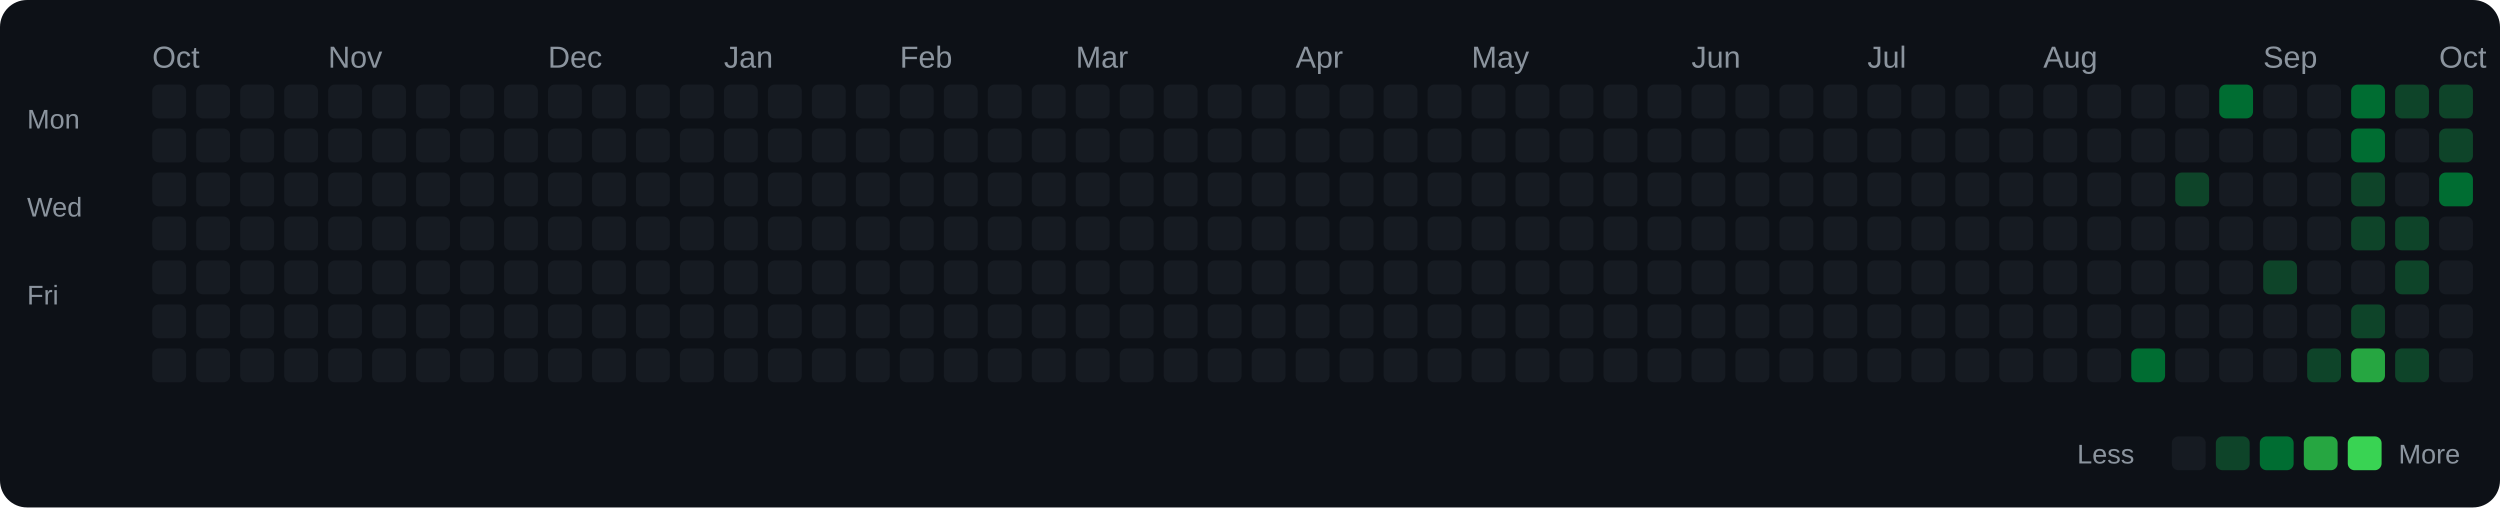
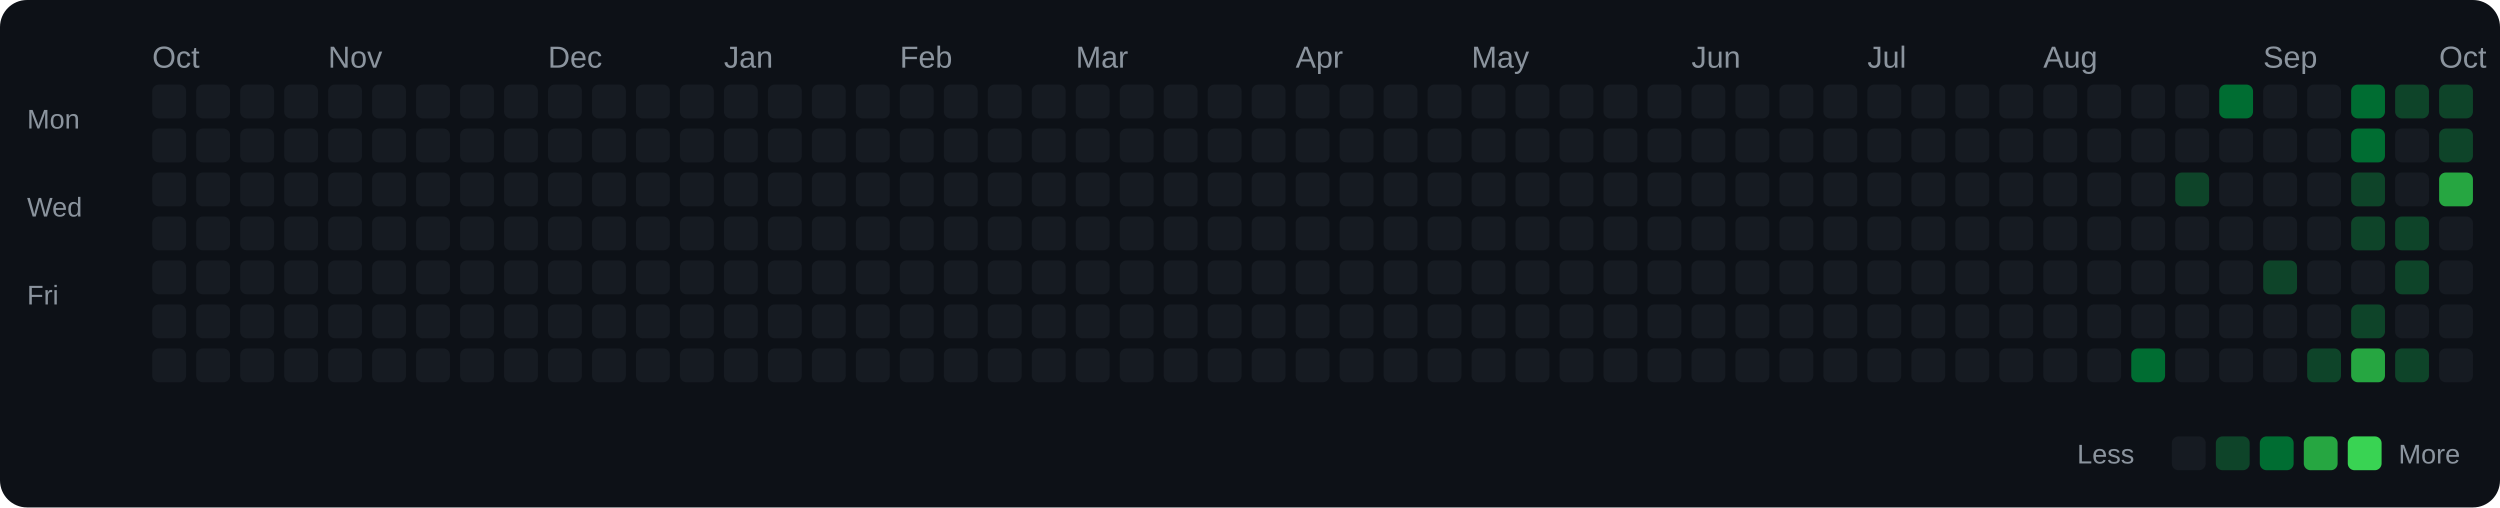
<svg xmlns="http://www.w3.org/2000/svg" width="739" height="150" viewBox="0 0 739 150" role="img" aria-labelledby="title description">
  <rect width="100%" height="100%" fill="#0d1117" rx="8" />
  <text x="45" y="20" fill="#8b949e" font-family="Arial, sans-serif" font-size="9"> Oct </text>
  <text x="97" y="20" fill="#8b949e" font-family="Arial, sans-serif" font-size="9"> Nov </text>
  <text x="162" y="20" fill="#8b949e" font-family="Arial, sans-serif" font-size="9"> Dec </text>
  <text x="214" y="20" fill="#8b949e" font-family="Arial, sans-serif" font-size="9"> Jan </text>
  <text x="266" y="20" fill="#8b949e" font-family="Arial, sans-serif" font-size="9"> Feb </text>
  <text x="318" y="20" fill="#8b949e" font-family="Arial, sans-serif" font-size="9"> Mar </text>
  <text x="383" y="20" fill="#8b949e" font-family="Arial, sans-serif" font-size="9"> Apr </text>
  <text x="435" y="20" fill="#8b949e" font-family="Arial, sans-serif" font-size="9"> May </text>
  <text x="500" y="20" fill="#8b949e" font-family="Arial, sans-serif" font-size="9"> Jun </text>
  <text x="552" y="20" fill="#8b949e" font-family="Arial, sans-serif" font-size="9"> Jul </text>
  <text x="604" y="20" fill="#8b949e" font-family="Arial, sans-serif" font-size="9"> Aug </text>
  <text x="669" y="20" fill="#8b949e" font-family="Arial, sans-serif" font-size="9"> Sep </text>
  <text x="721" y="20" fill="#8b949e" font-family="Arial, sans-serif" font-size="9"> Oct </text>
  <rect x="45" y="25" width="10" height="10" rx="2" fill="#161b22"> </rect>
  <rect x="45" y="38" width="10" height="10" rx="2" fill="#161b22"> </rect>
  <rect x="45" y="51" width="10" height="10" rx="2" fill="#161b22"> </rect>
  <rect x="45" y="64" width="10" height="10" rx="2" fill="#161b22"> </rect>
  <rect x="45" y="77" width="10" height="10" rx="2" fill="#161b22"> </rect>
  <rect x="45" y="90" width="10" height="10" rx="2" fill="#161b22"> </rect>
  <rect x="45" y="103" width="10" height="10" rx="2" fill="#161b22"> </rect>
  <rect x="58" y="25" width="10" height="10" rx="2" fill="#161b22"> </rect>
  <rect x="58" y="38" width="10" height="10" rx="2" fill="#161b22"> </rect>
  <rect x="58" y="51" width="10" height="10" rx="2" fill="#161b22"> </rect>
  <rect x="58" y="64" width="10" height="10" rx="2" fill="#161b22"> </rect>
  <rect x="58" y="77" width="10" height="10" rx="2" fill="#161b22"> </rect>
  <rect x="58" y="90" width="10" height="10" rx="2" fill="#161b22"> </rect>
  <rect x="58" y="103" width="10" height="10" rx="2" fill="#161b22"> </rect>
  <rect x="71" y="25" width="10" height="10" rx="2" fill="#161b22"> </rect>
  <rect x="71" y="38" width="10" height="10" rx="2" fill="#161b22"> </rect>
  <rect x="71" y="51" width="10" height="10" rx="2" fill="#161b22"> </rect>
  <rect x="71" y="64" width="10" height="10" rx="2" fill="#161b22"> </rect>
  <rect x="71" y="77" width="10" height="10" rx="2" fill="#161b22"> </rect>
  <rect x="71" y="90" width="10" height="10" rx="2" fill="#161b22"> </rect>
  <rect x="71" y="103" width="10" height="10" rx="2" fill="#161b22"> </rect>
  <rect x="84" y="25" width="10" height="10" rx="2" fill="#161b22"> </rect>
  <rect x="84" y="38" width="10" height="10" rx="2" fill="#161b22"> </rect>
  <rect x="84" y="51" width="10" height="10" rx="2" fill="#161b22"> </rect>
  <rect x="84" y="64" width="10" height="10" rx="2" fill="#161b22"> </rect>
  <rect x="84" y="77" width="10" height="10" rx="2" fill="#161b22"> </rect>
  <rect x="84" y="90" width="10" height="10" rx="2" fill="#161b22"> </rect>
  <rect x="84" y="103" width="10" height="10" rx="2" fill="#161b22"> </rect>
  <rect x="97" y="25" width="10" height="10" rx="2" fill="#161b22"> </rect>
  <rect x="97" y="38" width="10" height="10" rx="2" fill="#161b22"> </rect>
  <rect x="97" y="51" width="10" height="10" rx="2" fill="#161b22"> </rect>
  <rect x="97" y="64" width="10" height="10" rx="2" fill="#161b22"> </rect>
  <rect x="97" y="77" width="10" height="10" rx="2" fill="#161b22"> </rect>
  <rect x="97" y="90" width="10" height="10" rx="2" fill="#161b22"> </rect>
  <rect x="97" y="103" width="10" height="10" rx="2" fill="#161b22"> </rect>
  <rect x="110" y="25" width="10" height="10" rx="2" fill="#161b22"> </rect>
  <rect x="110" y="38" width="10" height="10" rx="2" fill="#161b22"> </rect>
  <rect x="110" y="51" width="10" height="10" rx="2" fill="#161b22"> </rect>
  <rect x="110" y="64" width="10" height="10" rx="2" fill="#161b22"> </rect>
  <rect x="110" y="77" width="10" height="10" rx="2" fill="#161b22"> </rect>
  <rect x="110" y="90" width="10" height="10" rx="2" fill="#161b22"> </rect>
  <rect x="110" y="103" width="10" height="10" rx="2" fill="#161b22"> </rect>
  <rect x="123" y="25" width="10" height="10" rx="2" fill="#161b22"> </rect>
  <rect x="123" y="38" width="10" height="10" rx="2" fill="#161b22"> </rect>
  <rect x="123" y="51" width="10" height="10" rx="2" fill="#161b22"> </rect>
  <rect x="123" y="64" width="10" height="10" rx="2" fill="#161b22"> </rect>
  <rect x="123" y="77" width="10" height="10" rx="2" fill="#161b22"> </rect>
  <rect x="123" y="90" width="10" height="10" rx="2" fill="#161b22"> </rect>
  <rect x="123" y="103" width="10" height="10" rx="2" fill="#161b22"> </rect>
  <rect x="136" y="25" width="10" height="10" rx="2" fill="#161b22"> </rect>
  <rect x="136" y="38" width="10" height="10" rx="2" fill="#161b22"> </rect>
  <rect x="136" y="51" width="10" height="10" rx="2" fill="#161b22"> </rect>
  <rect x="136" y="64" width="10" height="10" rx="2" fill="#161b22"> </rect>
  <rect x="136" y="77" width="10" height="10" rx="2" fill="#161b22"> </rect>
  <rect x="136" y="90" width="10" height="10" rx="2" fill="#161b22"> </rect>
  <rect x="136" y="103" width="10" height="10" rx="2" fill="#161b22"> </rect>
  <rect x="149" y="25" width="10" height="10" rx="2" fill="#161b22"> </rect>
  <rect x="149" y="38" width="10" height="10" rx="2" fill="#161b22"> </rect>
  <rect x="149" y="51" width="10" height="10" rx="2" fill="#161b22"> </rect>
  <rect x="149" y="64" width="10" height="10" rx="2" fill="#161b22"> </rect>
  <rect x="149" y="77" width="10" height="10" rx="2" fill="#161b22"> </rect>
  <rect x="149" y="90" width="10" height="10" rx="2" fill="#161b22"> </rect>
  <rect x="149" y="103" width="10" height="10" rx="2" fill="#161b22"> </rect>
  <rect x="162" y="25" width="10" height="10" rx="2" fill="#161b22"> </rect>
  <rect x="162" y="38" width="10" height="10" rx="2" fill="#161b22"> </rect>
  <rect x="162" y="51" width="10" height="10" rx="2" fill="#161b22"> </rect>
  <rect x="162" y="64" width="10" height="10" rx="2" fill="#161b22"> </rect>
  <rect x="162" y="77" width="10" height="10" rx="2" fill="#161b22"> </rect>
  <rect x="162" y="90" width="10" height="10" rx="2" fill="#161b22"> </rect>
  <rect x="162" y="103" width="10" height="10" rx="2" fill="#161b22"> </rect>
  <rect x="175" y="25" width="10" height="10" rx="2" fill="#161b22"> </rect>
  <rect x="175" y="38" width="10" height="10" rx="2" fill="#161b22"> </rect>
  <rect x="175" y="51" width="10" height="10" rx="2" fill="#161b22"> </rect>
  <rect x="175" y="64" width="10" height="10" rx="2" fill="#161b22"> </rect>
  <rect x="175" y="77" width="10" height="10" rx="2" fill="#161b22"> </rect>
  <rect x="175" y="90" width="10" height="10" rx="2" fill="#161b22"> </rect>
  <rect x="175" y="103" width="10" height="10" rx="2" fill="#161b22"> </rect>
  <rect x="188" y="25" width="10" height="10" rx="2" fill="#161b22"> </rect>
  <rect x="188" y="38" width="10" height="10" rx="2" fill="#161b22"> </rect>
  <rect x="188" y="51" width="10" height="10" rx="2" fill="#161b22"> </rect>
  <rect x="188" y="64" width="10" height="10" rx="2" fill="#161b22"> </rect>
  <rect x="188" y="77" width="10" height="10" rx="2" fill="#161b22"> </rect>
  <rect x="188" y="90" width="10" height="10" rx="2" fill="#161b22"> </rect>
  <rect x="188" y="103" width="10" height="10" rx="2" fill="#161b22"> </rect>
  <rect x="201" y="25" width="10" height="10" rx="2" fill="#161b22"> </rect>
  <rect x="201" y="38" width="10" height="10" rx="2" fill="#161b22"> </rect>
  <rect x="201" y="51" width="10" height="10" rx="2" fill="#161b22"> </rect>
  <rect x="201" y="64" width="10" height="10" rx="2" fill="#161b22"> </rect>
  <rect x="201" y="77" width="10" height="10" rx="2" fill="#161b22"> </rect>
  <rect x="201" y="90" width="10" height="10" rx="2" fill="#161b22"> </rect>
  <rect x="201" y="103" width="10" height="10" rx="2" fill="#161b22"> </rect>
  <rect x="214" y="25" width="10" height="10" rx="2" fill="#161b22"> </rect>
  <rect x="214" y="38" width="10" height="10" rx="2" fill="#161b22"> </rect>
  <rect x="214" y="51" width="10" height="10" rx="2" fill="#161b22"> </rect>
  <rect x="214" y="64" width="10" height="10" rx="2" fill="#161b22"> </rect>
  <rect x="214" y="77" width="10" height="10" rx="2" fill="#161b22"> </rect>
  <rect x="214" y="90" width="10" height="10" rx="2" fill="#161b22"> </rect>
  <rect x="214" y="103" width="10" height="10" rx="2" fill="#161b22"> </rect>
  <rect x="227" y="25" width="10" height="10" rx="2" fill="#161b22"> </rect>
  <rect x="227" y="38" width="10" height="10" rx="2" fill="#161b22"> </rect>
  <rect x="227" y="51" width="10" height="10" rx="2" fill="#161b22"> </rect>
  <rect x="227" y="64" width="10" height="10" rx="2" fill="#161b22"> </rect>
  <rect x="227" y="77" width="10" height="10" rx="2" fill="#161b22"> </rect>
  <rect x="227" y="90" width="10" height="10" rx="2" fill="#161b22"> </rect>
  <rect x="227" y="103" width="10" height="10" rx="2" fill="#161b22"> </rect>
  <rect x="240" y="25" width="10" height="10" rx="2" fill="#161b22"> </rect>
  <rect x="240" y="38" width="10" height="10" rx="2" fill="#161b22"> </rect>
  <rect x="240" y="51" width="10" height="10" rx="2" fill="#161b22"> </rect>
  <rect x="240" y="64" width="10" height="10" rx="2" fill="#161b22"> </rect>
  <rect x="240" y="77" width="10" height="10" rx="2" fill="#161b22"> </rect>
  <rect x="240" y="90" width="10" height="10" rx="2" fill="#161b22"> </rect>
  <rect x="240" y="103" width="10" height="10" rx="2" fill="#161b22"> </rect>
  <rect x="253" y="25" width="10" height="10" rx="2" fill="#161b22"> </rect>
  <rect x="253" y="38" width="10" height="10" rx="2" fill="#161b22"> </rect>
  <rect x="253" y="51" width="10" height="10" rx="2" fill="#161b22"> </rect>
  <rect x="253" y="64" width="10" height="10" rx="2" fill="#161b22"> </rect>
  <rect x="253" y="77" width="10" height="10" rx="2" fill="#161b22"> </rect>
  <rect x="253" y="90" width="10" height="10" rx="2" fill="#161b22"> </rect>
  <rect x="253" y="103" width="10" height="10" rx="2" fill="#161b22"> </rect>
  <rect x="266" y="25" width="10" height="10" rx="2" fill="#161b22"> </rect>
  <rect x="266" y="38" width="10" height="10" rx="2" fill="#161b22"> </rect>
  <rect x="266" y="51" width="10" height="10" rx="2" fill="#161b22"> </rect>
  <rect x="266" y="64" width="10" height="10" rx="2" fill="#161b22"> </rect>
  <rect x="266" y="77" width="10" height="10" rx="2" fill="#161b22"> </rect>
  <rect x="266" y="90" width="10" height="10" rx="2" fill="#161b22"> </rect>
  <rect x="266" y="103" width="10" height="10" rx="2" fill="#161b22"> </rect>
  <rect x="279" y="25" width="10" height="10" rx="2" fill="#161b22"> </rect>
  <rect x="279" y="38" width="10" height="10" rx="2" fill="#161b22"> </rect>
  <rect x="279" y="51" width="10" height="10" rx="2" fill="#161b22"> </rect>
  <rect x="279" y="64" width="10" height="10" rx="2" fill="#161b22"> </rect>
  <rect x="279" y="77" width="10" height="10" rx="2" fill="#161b22"> </rect>
  <rect x="279" y="90" width="10" height="10" rx="2" fill="#161b22"> </rect>
  <rect x="279" y="103" width="10" height="10" rx="2" fill="#161b22"> </rect>
  <rect x="292" y="25" width="10" height="10" rx="2" fill="#161b22"> </rect>
  <rect x="292" y="38" width="10" height="10" rx="2" fill="#161b22"> </rect>
  <rect x="292" y="51" width="10" height="10" rx="2" fill="#161b22"> </rect>
  <rect x="292" y="64" width="10" height="10" rx="2" fill="#161b22"> </rect>
  <rect x="292" y="77" width="10" height="10" rx="2" fill="#161b22"> </rect>
  <rect x="292" y="90" width="10" height="10" rx="2" fill="#161b22"> </rect>
  <rect x="292" y="103" width="10" height="10" rx="2" fill="#161b22"> </rect>
  <rect x="305" y="25" width="10" height="10" rx="2" fill="#161b22"> </rect>
  <rect x="305" y="38" width="10" height="10" rx="2" fill="#161b22"> </rect>
  <rect x="305" y="51" width="10" height="10" rx="2" fill="#161b22"> </rect>
  <rect x="305" y="64" width="10" height="10" rx="2" fill="#161b22"> </rect>
  <rect x="305" y="77" width="10" height="10" rx="2" fill="#161b22"> </rect>
  <rect x="305" y="90" width="10" height="10" rx="2" fill="#161b22"> </rect>
  <rect x="305" y="103" width="10" height="10" rx="2" fill="#161b22"> </rect>
  <rect x="318" y="25" width="10" height="10" rx="2" fill="#161b22"> </rect>
  <rect x="318" y="38" width="10" height="10" rx="2" fill="#161b22"> </rect>
  <rect x="318" y="51" width="10" height="10" rx="2" fill="#161b22"> </rect>
  <rect x="318" y="64" width="10" height="10" rx="2" fill="#161b22"> </rect>
  <rect x="318" y="77" width="10" height="10" rx="2" fill="#161b22"> </rect>
  <rect x="318" y="90" width="10" height="10" rx="2" fill="#161b22"> </rect>
  <rect x="318" y="103" width="10" height="10" rx="2" fill="#161b22"> </rect>
  <rect x="331" y="25" width="10" height="10" rx="2" fill="#161b22"> </rect>
  <rect x="331" y="38" width="10" height="10" rx="2" fill="#161b22"> </rect>
  <rect x="331" y="51" width="10" height="10" rx="2" fill="#161b22"> </rect>
  <rect x="331" y="64" width="10" height="10" rx="2" fill="#161b22"> </rect>
  <rect x="331" y="77" width="10" height="10" rx="2" fill="#161b22"> </rect>
  <rect x="331" y="90" width="10" height="10" rx="2" fill="#161b22"> </rect>
  <rect x="331" y="103" width="10" height="10" rx="2" fill="#161b22"> </rect>
  <rect x="344" y="25" width="10" height="10" rx="2" fill="#161b22"> </rect>
  <rect x="344" y="38" width="10" height="10" rx="2" fill="#161b22"> </rect>
  <rect x="344" y="51" width="10" height="10" rx="2" fill="#161b22"> </rect>
  <rect x="344" y="64" width="10" height="10" rx="2" fill="#161b22"> </rect>
  <rect x="344" y="77" width="10" height="10" rx="2" fill="#161b22"> </rect>
  <rect x="344" y="90" width="10" height="10" rx="2" fill="#161b22"> </rect>
  <rect x="344" y="103" width="10" height="10" rx="2" fill="#161b22"> </rect>
  <rect x="357" y="25" width="10" height="10" rx="2" fill="#161b22"> </rect>
  <rect x="357" y="38" width="10" height="10" rx="2" fill="#161b22"> </rect>
  <rect x="357" y="51" width="10" height="10" rx="2" fill="#161b22"> </rect>
  <rect x="357" y="64" width="10" height="10" rx="2" fill="#161b22"> </rect>
  <rect x="357" y="77" width="10" height="10" rx="2" fill="#161b22"> </rect>
  <rect x="357" y="90" width="10" height="10" rx="2" fill="#161b22"> </rect>
  <rect x="357" y="103" width="10" height="10" rx="2" fill="#161b22"> </rect>
  <rect x="370" y="25" width="10" height="10" rx="2" fill="#161b22"> </rect>
  <rect x="370" y="38" width="10" height="10" rx="2" fill="#161b22"> </rect>
  <rect x="370" y="51" width="10" height="10" rx="2" fill="#161b22"> </rect>
  <rect x="370" y="64" width="10" height="10" rx="2" fill="#161b22"> </rect>
  <rect x="370" y="77" width="10" height="10" rx="2" fill="#161b22"> </rect>
  <rect x="370" y="90" width="10" height="10" rx="2" fill="#161b22"> </rect>
  <rect x="370" y="103" width="10" height="10" rx="2" fill="#161b22"> </rect>
  <rect x="383" y="25" width="10" height="10" rx="2" fill="#161b22"> </rect>
  <rect x="383" y="38" width="10" height="10" rx="2" fill="#161b22"> </rect>
  <rect x="383" y="51" width="10" height="10" rx="2" fill="#161b22"> </rect>
  <rect x="383" y="64" width="10" height="10" rx="2" fill="#161b22"> </rect>
  <rect x="383" y="77" width="10" height="10" rx="2" fill="#161b22"> </rect>
  <rect x="383" y="90" width="10" height="10" rx="2" fill="#161b22"> </rect>
  <rect x="383" y="103" width="10" height="10" rx="2" fill="#161b22"> </rect>
  <rect x="396" y="25" width="10" height="10" rx="2" fill="#161b22"> </rect>
  <rect x="396" y="38" width="10" height="10" rx="2" fill="#161b22"> </rect>
  <rect x="396" y="51" width="10" height="10" rx="2" fill="#161b22"> </rect>
  <rect x="396" y="64" width="10" height="10" rx="2" fill="#161b22"> </rect>
  <rect x="396" y="77" width="10" height="10" rx="2" fill="#161b22"> </rect>
  <rect x="396" y="90" width="10" height="10" rx="2" fill="#161b22"> </rect>
  <rect x="396" y="103" width="10" height="10" rx="2" fill="#161b22"> </rect>
  <rect x="409" y="25" width="10" height="10" rx="2" fill="#161b22"> </rect>
  <rect x="409" y="38" width="10" height="10" rx="2" fill="#161b22"> </rect>
  <rect x="409" y="51" width="10" height="10" rx="2" fill="#161b22"> </rect>
  <rect x="409" y="64" width="10" height="10" rx="2" fill="#161b22"> </rect>
  <rect x="409" y="77" width="10" height="10" rx="2" fill="#161b22"> </rect>
  <rect x="409" y="90" width="10" height="10" rx="2" fill="#161b22"> </rect>
  <rect x="409" y="103" width="10" height="10" rx="2" fill="#161b22"> </rect>
  <rect x="422" y="25" width="10" height="10" rx="2" fill="#161b22"> </rect>
  <rect x="422" y="38" width="10" height="10" rx="2" fill="#161b22"> </rect>
  <rect x="422" y="51" width="10" height="10" rx="2" fill="#161b22"> </rect>
  <rect x="422" y="64" width="10" height="10" rx="2" fill="#161b22"> </rect>
  <rect x="422" y="77" width="10" height="10" rx="2" fill="#161b22"> </rect>
  <rect x="422" y="90" width="10" height="10" rx="2" fill="#161b22"> </rect>
  <rect x="422" y="103" width="10" height="10" rx="2" fill="#161b22"> </rect>
  <rect x="435" y="25" width="10" height="10" rx="2" fill="#161b22"> </rect>
  <rect x="435" y="38" width="10" height="10" rx="2" fill="#161b22"> </rect>
  <rect x="435" y="51" width="10" height="10" rx="2" fill="#161b22"> </rect>
  <rect x="435" y="64" width="10" height="10" rx="2" fill="#161b22"> </rect>
  <rect x="435" y="77" width="10" height="10" rx="2" fill="#161b22"> </rect>
  <rect x="435" y="90" width="10" height="10" rx="2" fill="#161b22"> </rect>
  <rect x="435" y="103" width="10" height="10" rx="2" fill="#161b22"> </rect>
  <rect x="448" y="25" width="10" height="10" rx="2" fill="#161b22"> </rect>
  <rect x="448" y="38" width="10" height="10" rx="2" fill="#161b22"> </rect>
  <rect x="448" y="51" width="10" height="10" rx="2" fill="#161b22"> </rect>
  <rect x="448" y="64" width="10" height="10" rx="2" fill="#161b22"> </rect>
  <rect x="448" y="77" width="10" height="10" rx="2" fill="#161b22"> </rect>
  <rect x="448" y="90" width="10" height="10" rx="2" fill="#161b22"> </rect>
  <rect x="448" y="103" width="10" height="10" rx="2" fill="#161b22"> </rect>
  <rect x="461" y="25" width="10" height="10" rx="2" fill="#161b22"> </rect>
  <rect x="461" y="38" width="10" height="10" rx="2" fill="#161b22"> </rect>
  <rect x="461" y="51" width="10" height="10" rx="2" fill="#161b22"> </rect>
  <rect x="461" y="64" width="10" height="10" rx="2" fill="#161b22"> </rect>
  <rect x="461" y="77" width="10" height="10" rx="2" fill="#161b22"> </rect>
  <rect x="461" y="90" width="10" height="10" rx="2" fill="#161b22"> </rect>
  <rect x="461" y="103" width="10" height="10" rx="2" fill="#161b22"> </rect>
  <rect x="474" y="25" width="10" height="10" rx="2" fill="#161b22"> </rect>
  <rect x="474" y="38" width="10" height="10" rx="2" fill="#161b22"> </rect>
  <rect x="474" y="51" width="10" height="10" rx="2" fill="#161b22"> </rect>
  <rect x="474" y="64" width="10" height="10" rx="2" fill="#161b22"> </rect>
  <rect x="474" y="77" width="10" height="10" rx="2" fill="#161b22"> </rect>
  <rect x="474" y="90" width="10" height="10" rx="2" fill="#161b22"> </rect>
  <rect x="474" y="103" width="10" height="10" rx="2" fill="#161b22"> </rect>
  <rect x="487" y="25" width="10" height="10" rx="2" fill="#161b22"> </rect>
  <rect x="487" y="38" width="10" height="10" rx="2" fill="#161b22"> </rect>
  <rect x="487" y="51" width="10" height="10" rx="2" fill="#161b22"> </rect>
  <rect x="487" y="64" width="10" height="10" rx="2" fill="#161b22"> </rect>
  <rect x="487" y="77" width="10" height="10" rx="2" fill="#161b22"> </rect>
  <rect x="487" y="90" width="10" height="10" rx="2" fill="#161b22"> </rect>
  <rect x="487" y="103" width="10" height="10" rx="2" fill="#161b22"> </rect>
  <rect x="500" y="25" width="10" height="10" rx="2" fill="#161b22"> </rect>
  <rect x="500" y="38" width="10" height="10" rx="2" fill="#161b22"> </rect>
  <rect x="500" y="51" width="10" height="10" rx="2" fill="#161b22"> </rect>
  <rect x="500" y="64" width="10" height="10" rx="2" fill="#161b22"> </rect>
  <rect x="500" y="77" width="10" height="10" rx="2" fill="#161b22"> </rect>
  <rect x="500" y="90" width="10" height="10" rx="2" fill="#161b22"> </rect>
  <rect x="500" y="103" width="10" height="10" rx="2" fill="#161b22"> </rect>
  <rect x="513" y="25" width="10" height="10" rx="2" fill="#161b22"> </rect>
  <rect x="513" y="38" width="10" height="10" rx="2" fill="#161b22"> </rect>
  <rect x="513" y="51" width="10" height="10" rx="2" fill="#161b22"> </rect>
  <rect x="513" y="64" width="10" height="10" rx="2" fill="#161b22"> </rect>
  <rect x="513" y="77" width="10" height="10" rx="2" fill="#161b22"> </rect>
  <rect x="513" y="90" width="10" height="10" rx="2" fill="#161b22"> </rect>
  <rect x="513" y="103" width="10" height="10" rx="2" fill="#161b22"> </rect>
  <rect x="526" y="25" width="10" height="10" rx="2" fill="#161b22"> </rect>
  <rect x="526" y="38" width="10" height="10" rx="2" fill="#161b22"> </rect>
  <rect x="526" y="51" width="10" height="10" rx="2" fill="#161b22"> </rect>
  <rect x="526" y="64" width="10" height="10" rx="2" fill="#161b22"> </rect>
  <rect x="526" y="77" width="10" height="10" rx="2" fill="#161b22"> </rect>
  <rect x="526" y="90" width="10" height="10" rx="2" fill="#161b22"> </rect>
  <rect x="526" y="103" width="10" height="10" rx="2" fill="#161b22"> </rect>
  <rect x="539" y="25" width="10" height="10" rx="2" fill="#161b22"> </rect>
  <rect x="539" y="38" width="10" height="10" rx="2" fill="#161b22"> </rect>
  <rect x="539" y="51" width="10" height="10" rx="2" fill="#161b22"> </rect>
  <rect x="539" y="64" width="10" height="10" rx="2" fill="#161b22"> </rect>
  <rect x="539" y="77" width="10" height="10" rx="2" fill="#161b22"> </rect>
  <rect x="539" y="90" width="10" height="10" rx="2" fill="#161b22"> </rect>
  <rect x="539" y="103" width="10" height="10" rx="2" fill="#161b22"> </rect>
  <rect x="552" y="25" width="10" height="10" rx="2" fill="#161b22"> </rect>
  <rect x="552" y="38" width="10" height="10" rx="2" fill="#161b22"> </rect>
  <rect x="552" y="51" width="10" height="10" rx="2" fill="#161b22"> </rect>
  <rect x="552" y="64" width="10" height="10" rx="2" fill="#161b22"> </rect>
  <rect x="552" y="77" width="10" height="10" rx="2" fill="#161b22"> </rect>
  <rect x="552" y="90" width="10" height="10" rx="2" fill="#161b22"> </rect>
  <rect x="552" y="103" width="10" height="10" rx="2" fill="#161b22"> </rect>
  <rect x="565" y="25" width="10" height="10" rx="2" fill="#161b22"> </rect>
  <rect x="565" y="38" width="10" height="10" rx="2" fill="#161b22"> </rect>
  <rect x="565" y="51" width="10" height="10" rx="2" fill="#161b22"> </rect>
  <rect x="565" y="64" width="10" height="10" rx="2" fill="#161b22"> </rect>
  <rect x="565" y="77" width="10" height="10" rx="2" fill="#161b22"> </rect>
  <rect x="565" y="90" width="10" height="10" rx="2" fill="#161b22"> </rect>
  <rect x="565" y="103" width="10" height="10" rx="2" fill="#161b22"> </rect>
  <rect x="578" y="25" width="10" height="10" rx="2" fill="#161b22"> </rect>
  <rect x="578" y="38" width="10" height="10" rx="2" fill="#161b22"> </rect>
  <rect x="578" y="51" width="10" height="10" rx="2" fill="#161b22"> </rect>
  <rect x="578" y="64" width="10" height="10" rx="2" fill="#161b22"> </rect>
  <rect x="578" y="77" width="10" height="10" rx="2" fill="#161b22"> </rect>
  <rect x="578" y="90" width="10" height="10" rx="2" fill="#161b22"> </rect>
  <rect x="578" y="103" width="10" height="10" rx="2" fill="#161b22"> </rect>
  <rect x="591" y="25" width="10" height="10" rx="2" fill="#161b22"> </rect>
  <rect x="591" y="38" width="10" height="10" rx="2" fill="#161b22"> </rect>
  <rect x="591" y="51" width="10" height="10" rx="2" fill="#161b22"> </rect>
  <rect x="591" y="64" width="10" height="10" rx="2" fill="#161b22"> </rect>
  <rect x="591" y="77" width="10" height="10" rx="2" fill="#161b22"> </rect>
  <rect x="591" y="90" width="10" height="10" rx="2" fill="#161b22"> </rect>
  <rect x="591" y="103" width="10" height="10" rx="2" fill="#161b22"> </rect>
  <rect x="604" y="25" width="10" height="10" rx="2" fill="#161b22"> </rect>
  <rect x="604" y="38" width="10" height="10" rx="2" fill="#161b22"> </rect>
  <rect x="604" y="51" width="10" height="10" rx="2" fill="#161b22"> </rect>
  <rect x="604" y="64" width="10" height="10" rx="2" fill="#161b22"> </rect>
  <rect x="604" y="77" width="10" height="10" rx="2" fill="#161b22"> </rect>
  <rect x="604" y="90" width="10" height="10" rx="2" fill="#161b22"> </rect>
  <rect x="604" y="103" width="10" height="10" rx="2" fill="#161b22"> </rect>
  <rect x="617" y="25" width="10" height="10" rx="2" fill="#161b22"> </rect>
  <rect x="617" y="38" width="10" height="10" rx="2" fill="#161b22"> </rect>
  <rect x="617" y="51" width="10" height="10" rx="2" fill="#161b22"> </rect>
  <rect x="617" y="64" width="10" height="10" rx="2" fill="#161b22"> </rect>
  <rect x="617" y="77" width="10" height="10" rx="2" fill="#161b22"> </rect>
  <rect x="617" y="90" width="10" height="10" rx="2" fill="#161b22"> </rect>
  <rect x="617" y="103" width="10" height="10" rx="2" fill="#161b22"> </rect>
  <rect x="630" y="25" width="10" height="10" rx="2" fill="#161b22"> </rect>
  <rect x="630" y="38" width="10" height="10" rx="2" fill="#161b22"> </rect>
  <rect x="630" y="51" width="10" height="10" rx="2" fill="#161b22"> </rect>
  <rect x="630" y="64" width="10" height="10" rx="2" fill="#161b22"> </rect>
  <rect x="630" y="77" width="10" height="10" rx="2" fill="#161b22"> </rect>
  <rect x="630" y="90" width="10" height="10" rx="2" fill="#161b22"> </rect>
  <rect x="630" y="103" width="10" height="10" rx="2" fill="#006d32"> </rect>
  <rect x="643" y="25" width="10" height="10" rx="2" fill="#161b22"> </rect>
  <rect x="643" y="38" width="10" height="10" rx="2" fill="#161b22"> </rect>
  <rect x="643" y="51" width="10" height="10" rx="2" fill="#0e4429"> </rect>
  <rect x="643" y="64" width="10" height="10" rx="2" fill="#161b22"> </rect>
  <rect x="643" y="77" width="10" height="10" rx="2" fill="#161b22"> </rect>
  <rect x="643" y="90" width="10" height="10" rx="2" fill="#161b22"> </rect>
  <rect x="643" y="103" width="10" height="10" rx="2" fill="#161b22"> </rect>
  <rect x="656" y="25" width="10" height="10" rx="2" fill="#006d32"> </rect>
  <rect x="656" y="38" width="10" height="10" rx="2" fill="#161b22"> </rect>
  <rect x="656" y="51" width="10" height="10" rx="2" fill="#161b22"> </rect>
  <rect x="656" y="64" width="10" height="10" rx="2" fill="#161b22"> </rect>
  <rect x="656" y="77" width="10" height="10" rx="2" fill="#161b22"> </rect>
  <rect x="656" y="90" width="10" height="10" rx="2" fill="#161b22"> </rect>
  <rect x="656" y="103" width="10" height="10" rx="2" fill="#161b22"> </rect>
  <rect x="669" y="25" width="10" height="10" rx="2" fill="#161b22"> </rect>
  <rect x="669" y="38" width="10" height="10" rx="2" fill="#161b22"> </rect>
  <rect x="669" y="51" width="10" height="10" rx="2" fill="#161b22"> </rect>
  <rect x="669" y="64" width="10" height="10" rx="2" fill="#161b22"> </rect>
  <rect x="669" y="77" width="10" height="10" rx="2" fill="#0e4429"> </rect>
  <rect x="669" y="90" width="10" height="10" rx="2" fill="#161b22"> </rect>
  <rect x="669" y="103" width="10" height="10" rx="2" fill="#161b22"> </rect>
  <rect x="682" y="25" width="10" height="10" rx="2" fill="#161b22"> </rect>
  <rect x="682" y="38" width="10" height="10" rx="2" fill="#161b22"> </rect>
  <rect x="682" y="51" width="10" height="10" rx="2" fill="#161b22"> </rect>
  <rect x="682" y="64" width="10" height="10" rx="2" fill="#161b22"> </rect>
  <rect x="682" y="77" width="10" height="10" rx="2" fill="#161b22"> </rect>
  <rect x="682" y="90" width="10" height="10" rx="2" fill="#161b22"> </rect>
  <rect x="682" y="103" width="10" height="10" rx="2" fill="#0e4429"> </rect>
  <rect x="695" y="25" width="10" height="10" rx="2" fill="#006d32"> </rect>
  <rect x="695" y="38" width="10" height="10" rx="2" fill="#006d32"> </rect>
  <rect x="695" y="51" width="10" height="10" rx="2" fill="#0e4429"> </rect>
  <rect x="695" y="64" width="10" height="10" rx="2" fill="#0e4429"> </rect>
  <rect x="695" y="77" width="10" height="10" rx="2" fill="#161b22"> </rect>
  <rect x="695" y="90" width="10" height="10" rx="2" fill="#0e4429"> </rect>
  <rect x="695" y="103" width="10" height="10" rx="2" fill="#26a641"> </rect>
  <rect x="708" y="25" width="10" height="10" rx="2" fill="#0e4429"> </rect>
  <rect x="708" y="38" width="10" height="10" rx="2" fill="#161b22"> </rect>
  <rect x="708" y="51" width="10" height="10" rx="2" fill="#161b22"> </rect>
  <rect x="708" y="64" width="10" height="10" rx="2" fill="#0e4429"> </rect>
  <rect x="708" y="77" width="10" height="10" rx="2" fill="#0e4429"> </rect>
  <rect x="708" y="90" width="10" height="10" rx="2" fill="#161b22"> </rect>
  <rect x="708" y="103" width="10" height="10" rx="2" fill="#0e4429"> </rect>
  <rect x="721" y="25" width="10" height="10" rx="2" fill="#0e4429"> </rect>
  <rect x="721" y="38" width="10" height="10" rx="2" fill="#0e4429"> </rect>
-   <rect x="721" y="51" width="10" height="10" rx="2" fill="#006d32"> </rect>
+   <rect x="721" y="51" width="10" height="10" rx="2" fill="#26a641"> </rect>
  <rect x="721" y="64" width="10" height="10" rx="2" fill="#161b22"> </rect>
  <rect x="721" y="77" width="10" height="10" rx="2" fill="#161b22"> </rect>
  <rect x="721" y="90" width="10" height="10" rx="2" fill="#161b22"> </rect>
  <rect x="721" y="103" width="10" height="10" rx="2" fill="#161b22"> </rect>
  <text x="8" y="38" fill="#8b949e" font-family="Arial, sans-serif" font-size="8">Mon</text>
  <text x="8" y="64" fill="#8b949e" font-family="Arial, sans-serif" font-size="8">Wed</text>
  <text x="8" y="90" fill="#8b949e" font-family="Arial, sans-serif" font-size="8">Fri</text>
  <text x="614" y="137" fill="#8b949e" font-family="Arial, sans-serif" font-size="8">Less</text>
  <rect x="642" y="129" width="10" height="10" rx="2" fill="#161b22" />
  <rect x="655" y="129" width="10" height="10" rx="2" fill="#0e4429" />
  <rect x="668" y="129" width="10" height="10" rx="2" fill="#006d32" />
  <rect x="681" y="129" width="10" height="10" rx="2" fill="#26a641" />
  <rect x="694" y="129" width="10" height="10" rx="2" fill="#39d353" />
  <text x="709" y="137" fill="#8b949e" font-family="Arial, sans-serif" font-size="8">More</text>
</svg>
